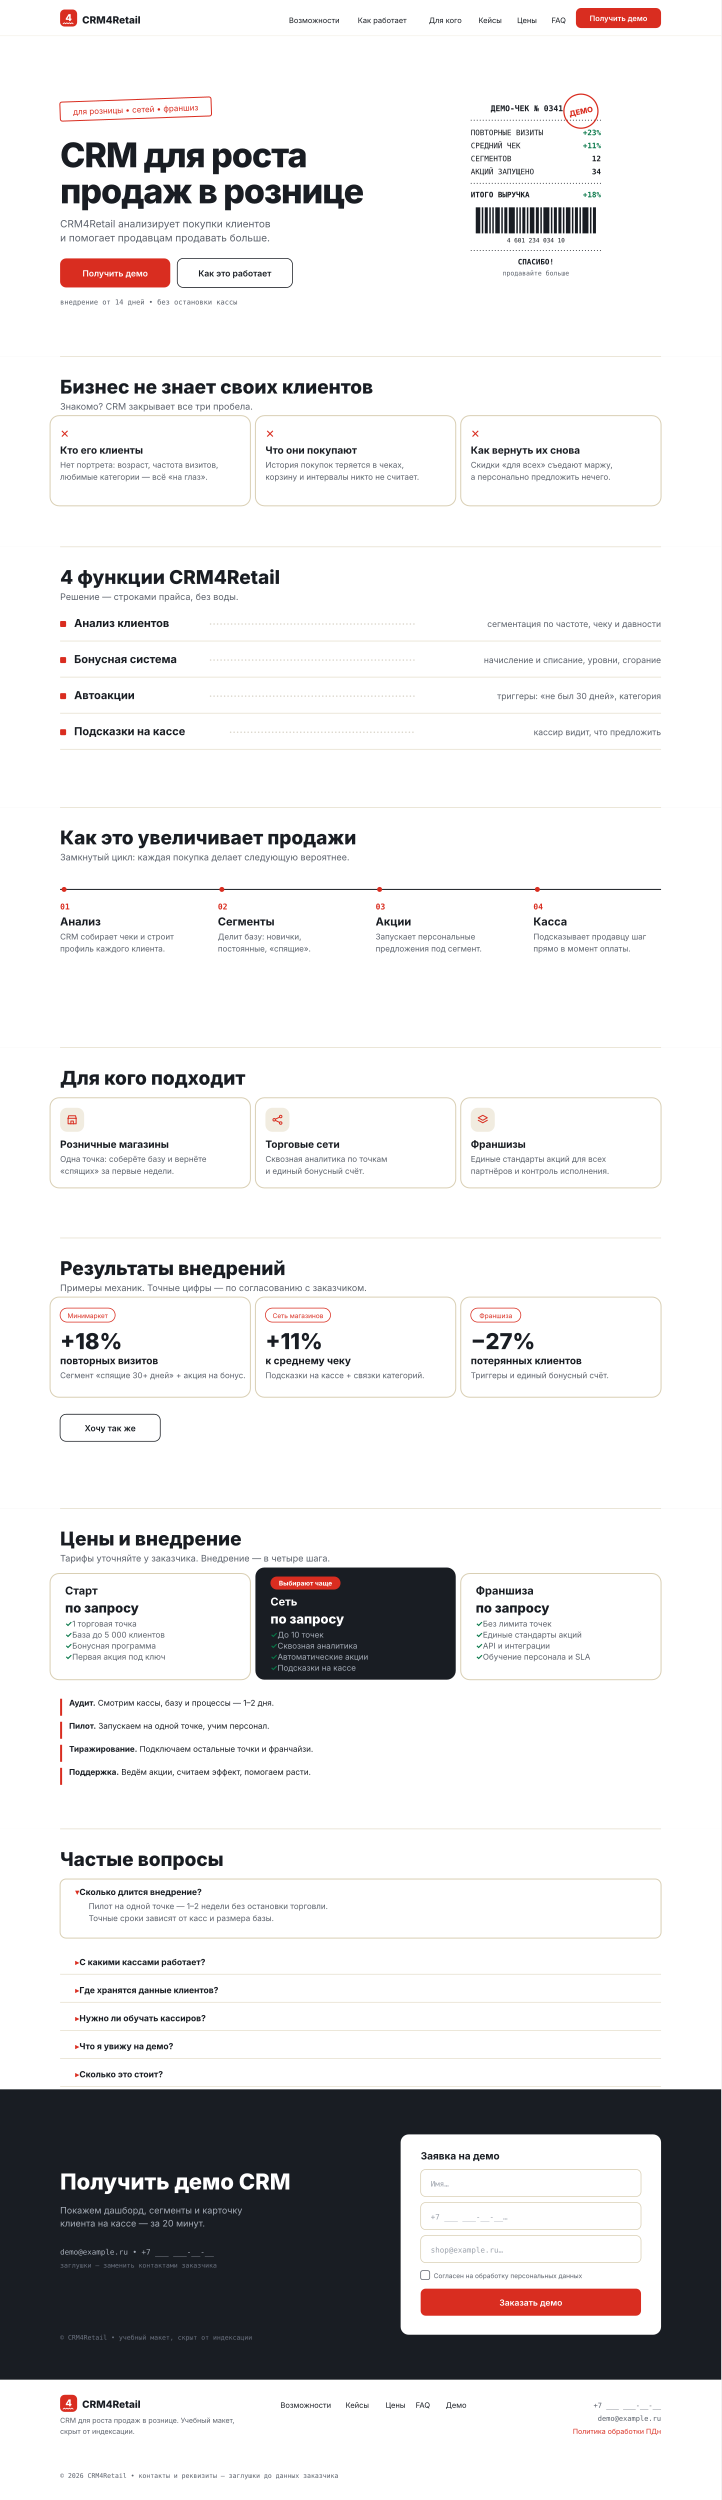
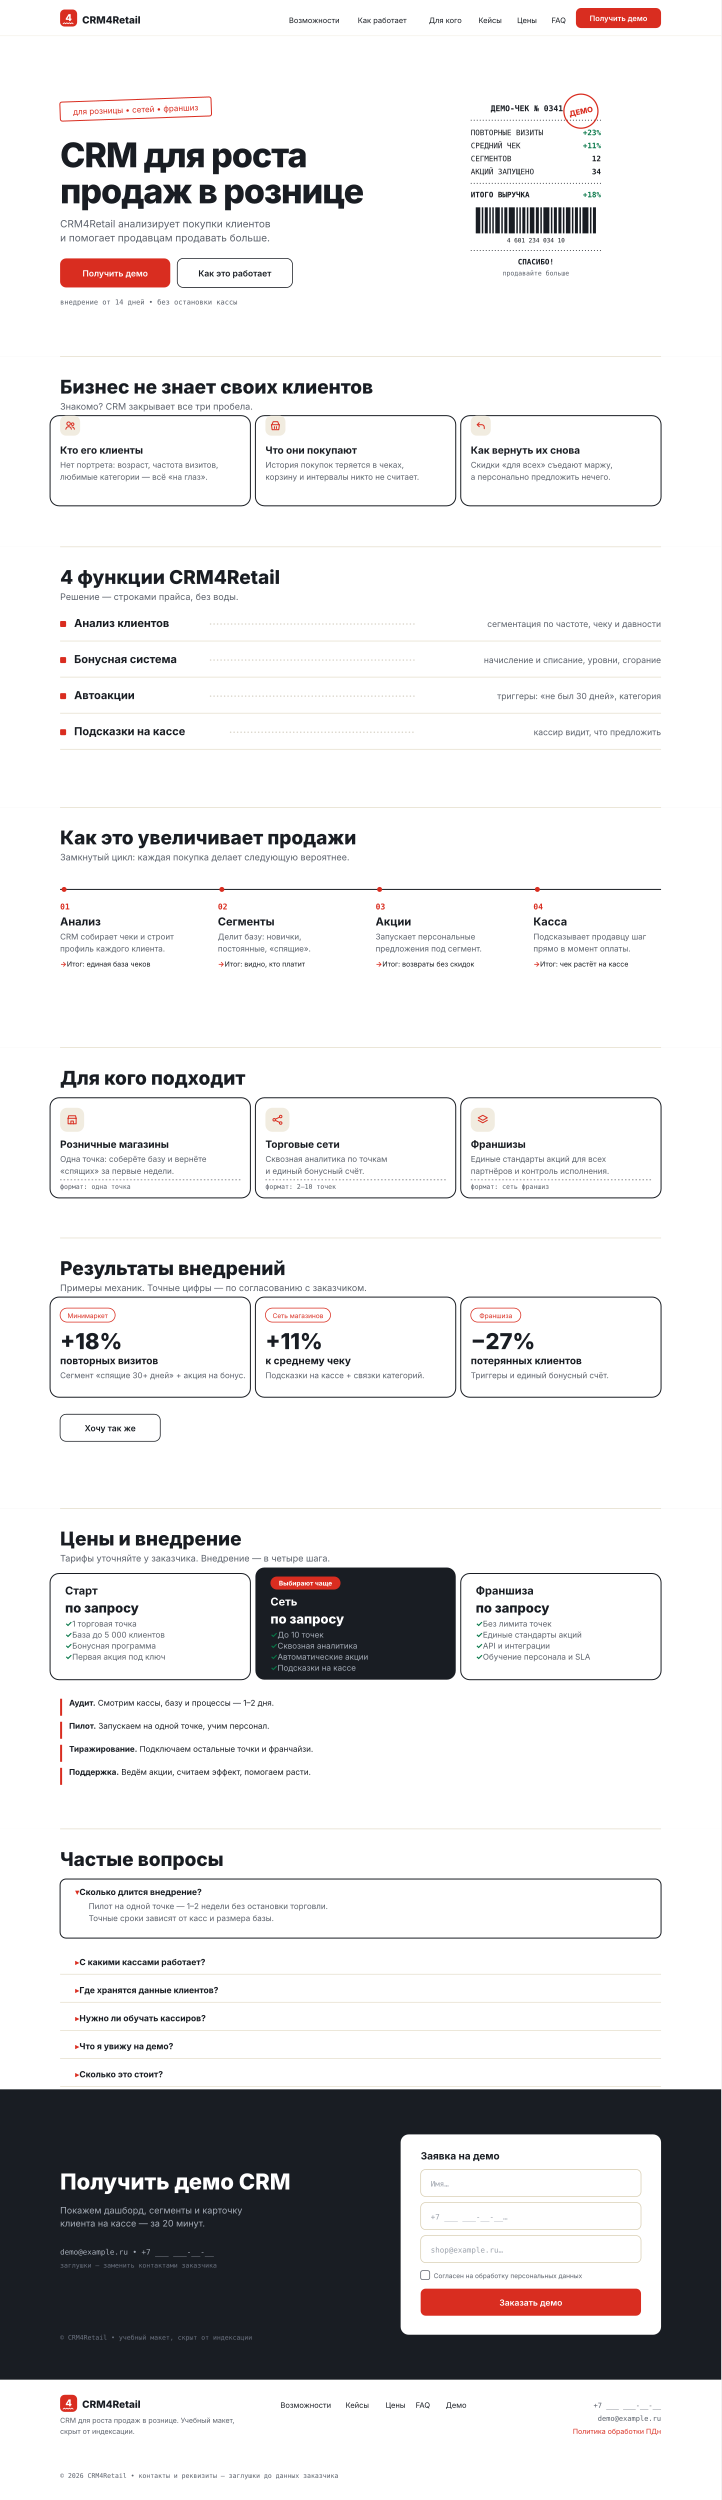
<svg xmlns="http://www.w3.org/2000/svg" width="1440" height="4992" viewBox="0 0 1440 4992">
  <rect width="1440" height="72" fill="#FFFFFF" />
  <rect x="120" y="19" width="34" height="34" rx="9" fill="#D92D20" />
  <text x="137" y="42" text-anchor="middle" font-family="Inter, system-ui, sans-serif" font-size="19" font-weight="800" fill="#FFFFFF">4</text>
  <path d="M126 47.5l2.5-2 2.5 2 2.5-2 2.5 2 2.5-2 2.5 2 2.5-2 2.5 2" stroke="#FFFFFF" stroke-width="1.6" fill="none" stroke-linecap="round" stroke-linejoin="round" />
  <text x="164" y="47" font-family="Inter, system-ui, sans-serif" font-size="20" font-weight="800" fill="#191D23">CRM4Retail</text>
  <text x="678" y="46" text-anchor="end" font-family="Inter, system-ui, sans-serif" font-size="15" fill="#191D23">Возможности</text>
  <text x="812" y="46" text-anchor="end" font-family="Inter, system-ui, sans-serif" font-size="15" fill="#191D23">Как работает</text>
  <text x="922" y="46" text-anchor="end" font-family="Inter, system-ui, sans-serif" font-size="15" fill="#191D23">Для кого</text>
  <text x="1002" y="46" text-anchor="end" font-family="Inter, system-ui, sans-serif" font-size="15" fill="#191D23">Кейсы</text>
  <text x="1072" y="46" text-anchor="end" font-family="Inter, system-ui, sans-serif" font-size="15" fill="#191D23">Цены</text>
  <text x="1130" y="46" text-anchor="end" font-family="Inter, system-ui, sans-serif" font-size="15" fill="#191D23">FAQ</text>
  <rect x="1150" y="16" width="170" height="40" rx="10" fill="#D92D20" />
  <text x="1235" y="42" text-anchor="middle" font-family="Inter, system-ui, sans-serif" font-size="15" font-weight="600" fill="#FFFFFF">Получить демо</text>
  <line x1="0" y1="72" x2="1440" y2="72" stroke="#D9CFB4" stroke-width="1" />
  <g transform="translate(0,72)">
    <rect width="1440" height="640" fill="#FFFFFF" />
    <g transform="rotate(-2 120 150)">
      <rect x="120" y="132" width="302" height="38" rx="4" fill="none" stroke="#D92D20" stroke-width="2" />
      <text x="271" y="158" text-anchor="middle" font-family="Inter, system-ui, sans-serif" font-size="16" fill="#D92D20">для розницы • сетей • франшиз</text>
    </g>
    <text x="120" y="262" font-family="Inter, system-ui, sans-serif" font-size="68" font-weight="800" letter-spacing="-2" fill="#191D23">CRM для роста</text>
    <text x="120" y="334" font-family="Inter, system-ui, sans-serif" font-size="68" font-weight="800" letter-spacing="-2" fill="#191D23">продаж в рознице</text>
    <text x="120" y="382" font-family="Inter, system-ui, sans-serif" font-size="20" fill="#5B616B">CRM4Retail анализирует покупки клиентов</text>
    <text x="120" y="410" font-family="Inter, system-ui, sans-serif" font-size="20" fill="#5B616B">и помогает продавцам продавать больше.</text>
    <rect x="120" y="444" width="220" height="58" rx="12" fill="#D92D20" />
    <text x="230" y="480" text-anchor="middle" font-family="Inter, system-ui, sans-serif" font-size="17" font-weight="600" fill="#FFFFFF">Получить демо</text>
    <rect x="354" y="444" width="230" height="58" rx="12" fill="none" stroke="#191D23" stroke-width="1.5" />
    <text x="469" y="480" text-anchor="middle" font-family="Inter, system-ui, sans-serif" font-size="17" font-weight="600" fill="#191D23">Как это работает</text>
    <text x="120" y="536" font-family="ui-monospace, Menlo, monospace" font-size="14" fill="#5B616B">внедрение от 14 дней • без остановки кассы</text>
    <polygon points="900,96 920,80 940,96 960,80 980,96 1000,80 1020,96 1040,80 1060,96 1080,80 1100,96 1120,80 1140,96 1160,80 1180,96 1200,80 1220,96 1240,80 1240,96 900,96" fill="#FFFFFF" />
    <rect x="900" y="94" width="340" height="456" fill="#FFFFFF" />
    <polygon points="900,550 920,566 940,550 960,566 980,550 1000,566 1020,550 1040,566 1060,550 1080,566 1100,550 1120,566 1140,550 1160,566 1180,550 1200,566 1220,550 1240,566 1240,550 900,550" fill="#FFFFFF" />
    <text x="1052" y="150" text-anchor="middle" font-family="ui-monospace, Menlo, monospace" font-size="16" font-weight="700" fill="#191D23">ДЕМО-ЧЕК № 0341</text>
    <line x1="940" y1="168" x2="1200" y2="168" stroke="#191D23" stroke-width="1.5" stroke-dasharray="2 4" />
    <text x="940" y="198" font-family="ui-monospace, Menlo, monospace" font-size="15" fill="#191D23">ПОВТОРНЫЕ ВИЗИТЫ</text>
    <text x="1200" y="198" text-anchor="end" font-family="ui-monospace, Menlo, monospace" font-size="15" font-weight="700" fill="#067647">+23%</text>
    <text x="940" y="224" font-family="ui-monospace, Menlo, monospace" font-size="15" fill="#191D23">СРЕДНИЙ ЧЕК</text>
    <text x="1200" y="224" text-anchor="end" font-family="ui-monospace, Menlo, monospace" font-size="15" font-weight="700" fill="#067647">+11%</text>
    <text x="940" y="250" font-family="ui-monospace, Menlo, monospace" font-size="15" fill="#191D23">СЕГМЕНТОВ</text>
    <text x="1200" y="250" text-anchor="end" font-family="ui-monospace, Menlo, monospace" font-size="15" font-weight="700" fill="#191D23">12</text>
    <text x="940" y="276" font-family="ui-monospace, Menlo, monospace" font-size="15" fill="#191D23">АКЦИЙ ЗАПУЩЕНО</text>
    <text x="1200" y="276" text-anchor="end" font-family="ui-monospace, Menlo, monospace" font-size="15" font-weight="700" fill="#191D23">34</text>
    <line x1="940" y1="294" x2="1200" y2="294" stroke="#191D23" stroke-width="1.5" stroke-dasharray="2 4" />
    <text x="940" y="322" font-family="ui-monospace, Menlo, monospace" font-size="15" font-weight="700" fill="#191D23">ИТОГО ВЫРУЧКА</text>
    <text x="1200" y="322" text-anchor="end" font-family="ui-monospace, Menlo, monospace" font-size="15" font-weight="700" fill="#067647">+18%</text>
    <g fill="#191D23">
      <rect x="950" y="342" width="9" height="52" />
      <rect x="962" y="342" width="3" height="52" />
      <rect x="968" y="342" width="6" height="52" />
      <rect x="977" y="342" width="3" height="52" />
      <rect x="983" y="342" width="3" height="52" />
      <rect x="989" y="342" width="9" height="52" />
      <rect x="1001" y="342" width="3" height="52" />
      <rect x="1007" y="342" width="6" height="52" />
      <rect x="1016" y="342" width="12" height="52" />
      <rect x="1031" y="342" width="3" height="52" />
      <rect x="1037" y="342" width="3" height="52" />
      <rect x="1043" y="342" width="6" height="52" />
      <rect x="1052" y="342" width="3" height="52" />
      <rect x="1058" y="342" width="9" height="52" />
      <rect x="1070" y="342" width="6" height="52" />
      <rect x="1079" y="342" width="3" height="52" />
      <rect x="1085" y="342" width="12" height="52" />
      <rect x="1100" y="342" width="3" height="52" />
      <rect x="1106" y="342" width="6" height="52" />
      <rect x="1115" y="342" width="6" height="52" />
      <rect x="1124" y="342" width="3" height="52" />
      <rect x="1130" y="342" width="9" height="52" />
      <rect x="1142" y="342" width="3" height="52" />
      <rect x="1148" y="342" width="6" height="52" />
      <rect x="1157" y="342" width="3" height="52" />
      <rect x="1163" y="342" width="12" height="52" />
      <rect x="1178" y="342" width="3" height="52" />
      <rect x="1184" y="342" width="6" height="52" />
    </g>
    <text x="1070" y="412" text-anchor="middle" font-family="ui-monospace, Menlo, monospace" font-size="12" fill="#191D23">4 601 234 034 10</text>
    <line x1="940" y1="428" x2="1200" y2="428" stroke="#191D23" stroke-width="1.5" stroke-dasharray="2 4" />
    <text x="1070" y="456" text-anchor="middle" font-family="ui-monospace, Menlo, monospace" font-size="15" font-weight="700" fill="#191D23">СПАСИБО!</text>
    <text x="1070" y="478" text-anchor="middle" font-family="ui-monospace, Menlo, monospace" font-size="13" fill="#5B616B">продавайте больше</text>
    <g transform="rotate(-12 1160 150)">
      <circle cx="1160" cy="150" r="34" fill="none" stroke="#D92D20" stroke-width="2.5" />
      <text x="1160" y="156" text-anchor="middle" font-family="Inter, system-ui, sans-serif" font-size="15" font-weight="800" fill="#D92D20">ДЕМО</text>
    </g>
  </g>
  <g transform="translate(0,712)">
    <rect width="1440" height="380" fill="#FFFFFF" />
    <line x1="120" y1="0" x2="1320" y2="0" stroke="#D9CFB4" stroke-width="1" />
-     <rect x="100" y="118" width="400" height="180" rx="18" fill="#FFFFFF" stroke="#D9CFB4" stroke-width="2" />
-     <rect x="510" y="118" width="400" height="180" rx="18" fill="#FFFFFF" stroke="#D9CFB4" stroke-width="2" />
-     <rect x="920" y="118" width="400" height="180" rx="18" fill="#FFFFFF" stroke="#D9CFB4" stroke-width="2" />
+     <rect x="100" y="118" width="400" height="180" rx="18" fill="#FFFFFF" stroke="#191D23" stroke-width="2" />
+     <rect x="510" y="118" width="400" height="180" rx="18" fill="#FFFFFF" stroke="#191D23" stroke-width="2" />
+     <rect x="920" y="118" width="400" height="180" rx="18" fill="#FFFFFF" stroke="#191D23" stroke-width="2" />
    <text x="120" y="74" font-family="Inter, system-ui, sans-serif" font-size="38" font-weight="800" fill="#191D23">Бизнес не знает своих клиентов</text>
    <text x="120" y="106" font-family="Inter, system-ui, sans-serif" font-size="18" fill="#5B616B">Знакомо? CRM закрывает все три пробела.</text>
-     <text x="120" y="162" font-family="Inter, system-ui, sans-serif" font-size="22" font-weight="800" fill="#D92D20">✕</text>
+     <rect x="120" y="118" width="40" height="40" rx="12" fill="#F1ECE0" />
+     <g transform="translate(128,126)" fill="none" stroke="#D92D20" stroke-width="2" stroke-linecap="round" stroke-linejoin="round">
+       <circle cx="9" cy="8" r="3.5" />
+       <path d="M3.5 19c.6-3.2 2.8-5 5.5-5s4.9 1.8 5.5 5" />
+       <circle cx="17" cy="9" r="2.6" />
+       <path d="M15.8 14.3c2.7.4 4.1 2 4.7 4.7" />
+     </g>
    <text x="120" y="194" font-family="Inter, system-ui, sans-serif" font-size="20" font-weight="700" fill="#191D23">Кто его клиенты</text>
    <text x="120" y="222" font-family="Inter, system-ui, sans-serif" font-size="16" fill="#5B616B">Нет портрета: возраст, частота визитов,</text>
    <text x="120" y="246" font-family="Inter, system-ui, sans-serif" font-size="16" fill="#5B616B">любимые категории — всё «на глаз».</text>
-     <text x="530" y="162" font-family="Inter, system-ui, sans-serif" font-size="22" font-weight="800" fill="#D92D20">✕</text>
+     <rect x="530" y="118" width="40" height="40" rx="12" fill="#F1ECE0" />
+     <g transform="translate(538,126)" fill="none" stroke="#D92D20" stroke-width="2" stroke-linecap="round" stroke-linejoin="round">
+       <path d="M5 10l2.5-6h9L19 10" />
+       <path d="M4 10h16l-1.4 10H5.4L4 10z" />
+       <path d="M10 14v3.5M14 14v3.5" />
+     </g>
    <text x="530" y="194" font-family="Inter, system-ui, sans-serif" font-size="20" font-weight="700" fill="#191D23">Что они покупают</text>
    <text x="530" y="222" font-family="Inter, system-ui, sans-serif" font-size="16" fill="#5B616B">История покупок теряется в чеках,</text>
    <text x="530" y="246" font-family="Inter, system-ui, sans-serif" font-size="16" fill="#5B616B">корзину и интервалы никто не считает.</text>
-     <text x="940" y="162" font-family="Inter, system-ui, sans-serif" font-size="22" font-weight="800" fill="#D92D20">✕</text>
+     <rect x="940" y="118" width="40" height="40" rx="12" fill="#F1ECE0" />
+     <g transform="translate(948,126)" fill="none" stroke="#D92D20" stroke-width="2" stroke-linecap="round" stroke-linejoin="round">
+       <path d="M9 14l-4-4 4-4" />
+       <path d="M5 10h9a5 5 0 015 5v3" />
+     </g>
    <text x="940" y="194" font-family="Inter, system-ui, sans-serif" font-size="20" font-weight="700" fill="#191D23">Как вернуть их снова</text>
    <text x="940" y="222" font-family="Inter, system-ui, sans-serif" font-size="16" fill="#5B616B">Скидки «для всех» съедают маржу,</text>
    <text x="940" y="246" font-family="Inter, system-ui, sans-serif" font-size="16" fill="#5B616B">а персонально предложить нечего.</text>
  </g>
  <g transform="translate(0,1092)">
    <rect width="1440" height="520" fill="#FFFFFF" />
    <line x1="120" y1="0" x2="1320" y2="0" stroke="#D9CFB4" stroke-width="1" />
    <text x="120" y="74" font-family="Inter, system-ui, sans-serif" font-size="38" font-weight="800" fill="#191D23">4 функции CRM4Retail</text>
    <text x="120" y="106" font-family="Inter, system-ui, sans-serif" font-size="18" fill="#5B616B">Решение — строками прайса, без воды.</text>
    <rect x="120" y="148" width="12" height="12" rx="2" fill="#D92D20" />
    <text x="148" y="160" font-family="Inter, system-ui, sans-serif" font-size="22" font-weight="700" fill="#191D23">Анализ клиентов</text>
    <line x1="420" y1="154" x2="830" y2="154" stroke="#C9C2B2" stroke-width="2" stroke-linecap="round" stroke-dasharray="1 6" />
    <text x="1320" y="160" text-anchor="end" font-family="Inter, system-ui, sans-serif" font-size="17" fill="#5B616B">сегментация по частоте, чеку и давности</text>
    <line x1="120" y1="188" x2="1320" y2="188" stroke="#D9CFB4" stroke-width="1" />
    <rect x="120" y="220" width="12" height="12" rx="2" fill="#D92D20" />
    <text x="148" y="232" font-family="Inter, system-ui, sans-serif" font-size="22" font-weight="700" fill="#191D23">Бонусная система</text>
    <line x1="420" y1="226" x2="830" y2="226" stroke="#C9C2B2" stroke-width="2" stroke-linecap="round" stroke-dasharray="1 6" />
    <text x="1320" y="232" text-anchor="end" font-family="Inter, system-ui, sans-serif" font-size="17" fill="#5B616B">начисление и списание, уровни, сгорание</text>
    <line x1="120" y1="260" x2="1320" y2="260" stroke="#D9CFB4" stroke-width="1" />
    <rect x="120" y="292" width="12" height="12" rx="2" fill="#D92D20" />
    <text x="148" y="304" font-family="Inter, system-ui, sans-serif" font-size="22" font-weight="700" fill="#191D23">Автоакции</text>
    <line x1="420" y1="298" x2="830" y2="298" stroke="#C9C2B2" stroke-width="2" stroke-linecap="round" stroke-dasharray="1 6" />
    <text x="1320" y="304" text-anchor="end" font-family="Inter, system-ui, sans-serif" font-size="17" fill="#5B616B">триггеры: «не был 30 дней», категория</text>
    <line x1="120" y1="332" x2="1320" y2="332" stroke="#D9CFB4" stroke-width="1" />
    <rect x="120" y="364" width="12" height="12" rx="2" fill="#D92D20" />
    <text x="148" y="376" font-family="Inter, system-ui, sans-serif" font-size="22" font-weight="700" fill="#191D23">Подсказки на кассе</text>
    <line x1="460" y1="370" x2="830" y2="370" stroke="#C9C2B2" stroke-width="2" stroke-linecap="round" stroke-dasharray="1 6" />
    <text x="1320" y="376" text-anchor="end" font-family="Inter, system-ui, sans-serif" font-size="17" fill="#5B616B">кассир видит, что предложить</text>
    <line x1="120" y1="404" x2="1320" y2="404" stroke="#D9CFB4" stroke-width="1" />
  </g>
  <g transform="translate(0,1612)">
    <rect width="1440" height="480" fill="#FFFFFF" />
    <line x1="120" y1="0" x2="1320" y2="0" stroke="#D9CFB4" stroke-width="1" />
    <text x="120" y="74" font-family="Inter, system-ui, sans-serif" font-size="38" font-weight="800" fill="#191D23">Как это увеличивает продажи</text>
    <text x="120" y="106" font-family="Inter, system-ui, sans-serif" font-size="18" fill="#5B616B">Замкнутый цикл: каждая покупка делает следующую вероятнее.</text>
    <line x1="120" y1="164" x2="1320" y2="164" stroke="#191D23" stroke-width="2" />
    <circle cx="128" cy="164" r="5" fill="#D92D20" />
    <text x="120" y="204" font-family="ui-monospace, Menlo, monospace" font-size="16" font-weight="700" fill="#D92D20">01</text>
    <text x="120" y="236" font-family="Inter, system-ui, sans-serif" font-size="22" font-weight="700" fill="#191D23">Анализ</text>
    <text x="120" y="264" font-family="Inter, system-ui, sans-serif" font-size="16" fill="#5B616B">CRM собирает чеки и строит</text>
    <text x="120" y="288" font-family="Inter, system-ui, sans-serif" font-size="16" fill="#5B616B">профиль каждого клиента.</text>
+     <text x="120" y="318" font-family="Inter, system-ui, sans-serif" font-size="14" fill="#191D23">
+       <tspan fill="#D92D20" font-weight="700">→ </tspan>Итог: единая база чеков</text>
    <circle cx="443" cy="164" r="5" fill="#D92D20" />
    <text x="435" y="204" font-family="ui-monospace, Menlo, monospace" font-size="16" font-weight="700" fill="#D92D20">02</text>
    <text x="435" y="236" font-family="Inter, system-ui, sans-serif" font-size="22" font-weight="700" fill="#191D23">Сегменты</text>
    <text x="435" y="264" font-family="Inter, system-ui, sans-serif" font-size="16" fill="#5B616B">Делит базу: новички,</text>
    <text x="435" y="288" font-family="Inter, system-ui, sans-serif" font-size="16" fill="#5B616B">постоянные, «спящие».</text>
+     <text x="435" y="318" font-family="Inter, system-ui, sans-serif" font-size="14" fill="#191D23">
+       <tspan fill="#D92D20" font-weight="700">→ </tspan>Итог: видно, кто платит</text>
    <circle cx="758" cy="164" r="5" fill="#D92D20" />
    <text x="750" y="204" font-family="ui-monospace, Menlo, monospace" font-size="16" font-weight="700" fill="#D92D20">03</text>
    <text x="750" y="236" font-family="Inter, system-ui, sans-serif" font-size="22" font-weight="700" fill="#191D23">Акции</text>
    <text x="750" y="264" font-family="Inter, system-ui, sans-serif" font-size="16" fill="#5B616B">Запускает персональные</text>
    <text x="750" y="288" font-family="Inter, system-ui, sans-serif" font-size="16" fill="#5B616B">предложения под сегмент.</text>
+     <text x="750" y="318" font-family="Inter, system-ui, sans-serif" font-size="14" fill="#191D23">
+       <tspan fill="#D92D20" font-weight="700">→ </tspan>Итог: возвраты без скидок</text>
    <circle cx="1073" cy="164" r="5" fill="#D92D20" />
    <text x="1065" y="204" font-family="ui-monospace, Menlo, monospace" font-size="16" font-weight="700" fill="#D92D20">04</text>
    <text x="1065" y="236" font-family="Inter, system-ui, sans-serif" font-size="22" font-weight="700" fill="#191D23">Касса</text>
    <text x="1065" y="264" font-family="Inter, system-ui, sans-serif" font-size="16" fill="#5B616B">Подсказывает продавцу шаг</text>
    <text x="1065" y="288" font-family="Inter, system-ui, sans-serif" font-size="16" fill="#5B616B">прямо в момент оплаты.</text>
+     <text x="1065" y="318" font-family="Inter, system-ui, sans-serif" font-size="14" fill="#191D23">
+       <tspan fill="#D92D20" font-weight="700">→ </tspan>Итог: чек растёт на кассе</text>
  </g>
  <g transform="translate(0,2092)">
    <rect width="1440" height="380" fill="#FFFFFF" />
    <line x1="120" y1="0" x2="1320" y2="0" stroke="#D9CFB4" stroke-width="1" />
    <text x="120" y="74" font-family="Inter, system-ui, sans-serif" font-size="38" font-weight="800" fill="#191D23">Для кого подходит</text>
-     <rect x="100" y="100" width="400" height="180" rx="18" fill="#FFFFFF" stroke="#D9CFB4" stroke-width="2" />
-     <rect x="510" y="100" width="400" height="180" rx="18" fill="#FFFFFF" stroke="#D9CFB4" stroke-width="2" />
-     <rect x="920" y="100" width="400" height="180" rx="18" fill="#FFFFFF" stroke="#D9CFB4" stroke-width="2" />
+     <rect x="100" y="100" width="400" height="200" rx="18" fill="#FFFFFF" stroke="#191D23" stroke-width="2" />
+     <rect x="510" y="100" width="400" height="200" rx="18" fill="#FFFFFF" stroke="#191D23" stroke-width="2" />
+     <rect x="920" y="100" width="400" height="200" rx="18" fill="#FFFFFF" stroke="#191D23" stroke-width="2" />
    <rect x="120" y="120" width="48" height="48" rx="14" fill="#F1ECE0" />
    <g transform="translate(132,132)" fill="none" stroke="#D92D20" stroke-width="2" stroke-linecap="round" stroke-linejoin="round">
      <path d="M4 9l1.2-5h13.6L20 9" />
      <path d="M4 9v11h16V9" />
      <path d="M4 9h16" />
      <path d="M9.5 20v-5.5h5V20" />
    </g>
    <rect x="530" y="120" width="48" height="48" rx="14" fill="#F1ECE0" />
    <g transform="translate(542,132)" fill="none" stroke="#D92D20" stroke-width="2" stroke-linecap="round" stroke-linejoin="round">
      <circle cx="5.5" cy="12" r="2.5" />
      <circle cx="18.5" cy="5.5" r="2.5" />
      <circle cx="18.5" cy="18.5" r="2.5" />
      <path d="M7.8 10.8l8.4-4" />
      <path d="M7.8 13.2l8.4 4" />
    </g>
    <rect x="940" y="120" width="48" height="48" rx="14" fill="#F1ECE0" />
    <g transform="translate(952,132)" fill="none" stroke="#D92D20" stroke-width="2" stroke-linecap="round" stroke-linejoin="round">
      <path d="M12 3l9 5-9 5-9-5 9-5z" />
      <path d="M3 13l9 5 9-5" />
    </g>
    <text x="120" y="200" font-family="Inter, system-ui, sans-serif" font-size="20" font-weight="700" fill="#191D23">Розничные магазины</text>
    <text x="120" y="228" font-family="Inter, system-ui, sans-serif" font-size="16" fill="#5B616B">Одна точка: соберёте базу и вернёте</text>
    <text x="120" y="252" font-family="Inter, system-ui, sans-serif" font-size="16" fill="#5B616B">«спящих» за первые недели.</text>
+     <line x1="120" y1="264" x2="480" y2="264" stroke="#191D23" stroke-width="1" stroke-dasharray="3 4" />
+     <text x="120" y="282" font-family="ui-monospace, Menlo, monospace" font-size="13" fill="#5B616B">формат: одна точка</text>
    <text x="530" y="200" font-family="Inter, system-ui, sans-serif" font-size="20" font-weight="700" fill="#191D23">Торговые сети</text>
    <text x="530" y="228" font-family="Inter, system-ui, sans-serif" font-size="16" fill="#5B616B">Сквозная аналитика по точкам</text>
    <text x="530" y="252" font-family="Inter, system-ui, sans-serif" font-size="16" fill="#5B616B">и единый бонусный счёт.</text>
+     <line x1="530" y1="264" x2="890" y2="264" stroke="#191D23" stroke-width="1" stroke-dasharray="3 4" />
+     <text x="530" y="282" font-family="ui-monospace, Menlo, monospace" font-size="13" fill="#5B616B">формат: 2–10 точек</text>
    <text x="940" y="200" font-family="Inter, system-ui, sans-serif" font-size="20" font-weight="700" fill="#191D23">Франшизы</text>
    <text x="940" y="228" font-family="Inter, system-ui, sans-serif" font-size="16" fill="#5B616B">Единые стандарты акций для всех</text>
    <text x="940" y="252" font-family="Inter, system-ui, sans-serif" font-size="16" fill="#5B616B">партнёров и контроль исполнения.</text>
+     <line x1="940" y1="264" x2="1300" y2="264" stroke="#191D23" stroke-width="1" stroke-dasharray="3 4" />
+     <text x="940" y="282" font-family="ui-monospace, Menlo, monospace" font-size="13" fill="#5B616B">формат: сеть франшиз</text>
  </g>
  <g transform="translate(0,2472)">
    <rect width="1440" height="540" fill="#FFFFFF" />
    <line x1="120" y1="0" x2="1320" y2="0" stroke="#D9CFB4" stroke-width="1" />
-     <rect x="100" y="118" width="400" height="200" rx="18" fill="#FFFFFF" stroke="#D9CFB4" stroke-width="2" />
-     <rect x="510" y="118" width="400" height="200" rx="18" fill="#FFFFFF" stroke="#D9CFB4" stroke-width="2" />
-     <rect x="920" y="118" width="400" height="200" rx="18" fill="#FFFFFF" stroke="#D9CFB4" stroke-width="2" />
+     <rect x="100" y="118" width="400" height="200" rx="18" fill="#FFFFFF" stroke="#191D23" stroke-width="2" />
+     <rect x="510" y="118" width="400" height="200" rx="18" fill="#FFFFFF" stroke="#191D23" stroke-width="2" />
+     <rect x="920" y="118" width="400" height="200" rx="18" fill="#FFFFFF" stroke="#191D23" stroke-width="2" />
    <text x="120" y="74" font-family="Inter, system-ui, sans-serif" font-size="38" font-weight="800" fill="#191D23">Результаты внедрений</text>
    <text x="120" y="106" font-family="Inter, system-ui, sans-serif" font-size="18" fill="#5B616B">Примеры механик. Точные цифры — по согласованию с заказчиком.</text>
    <rect x="120" y="140" width="110" height="28" rx="14" fill="none" stroke="#D92D20" stroke-width="1.5" />
    <text x="175" y="160" text-anchor="middle" font-family="Inter, system-ui, sans-serif" font-size="13" fill="#D92D20">Минимаркет</text>
    <text x="120" y="222" font-family="Inter, system-ui, sans-serif" font-size="44" font-weight="800" fill="#191D23">+18%</text>
    <text x="120" y="252" font-family="Inter, system-ui, sans-serif" font-size="20" font-weight="700" fill="#191D23">повторных визитов</text>
    <text x="120" y="280" font-family="Inter, system-ui, sans-serif" font-size="16" fill="#5B616B">Сегмент «спящие 30+ дней» + акция на бонус.</text>
    <rect x="530" y="140" width="130" height="28" rx="14" fill="none" stroke="#D92D20" stroke-width="1.5" />
    <text x="595" y="160" text-anchor="middle" font-family="Inter, system-ui, sans-serif" font-size="13" fill="#D92D20">Сеть магазинов</text>
    <text x="530" y="222" font-family="Inter, system-ui, sans-serif" font-size="44" font-weight="800" fill="#191D23">+11%</text>
    <text x="530" y="252" font-family="Inter, system-ui, sans-serif" font-size="20" font-weight="700" fill="#191D23">к среднему чеку</text>
    <text x="530" y="280" font-family="Inter, system-ui, sans-serif" font-size="16" fill="#5B616B">Подсказки на кассе + связки категорий.</text>
    <rect x="940" y="140" width="100" height="28" rx="14" fill="none" stroke="#D92D20" stroke-width="1.5" />
    <text x="990" y="160" text-anchor="middle" font-family="Inter, system-ui, sans-serif" font-size="13" fill="#D92D20">Франшиза</text>
    <text x="940" y="222" font-family="Inter, system-ui, sans-serif" font-size="44" font-weight="800" fill="#191D23">−27%</text>
    <text x="940" y="252" font-family="Inter, system-ui, sans-serif" font-size="20" font-weight="700" fill="#191D23">потерянных клиентов</text>
    <text x="940" y="280" font-family="Inter, system-ui, sans-serif" font-size="16" fill="#5B616B">Триггеры и единый бонусный счёт.</text>
    <rect x="120" y="352" width="200" height="54" rx="12" fill="none" stroke="#191D23" stroke-width="1.5" />
    <text x="220" y="386" text-anchor="middle" font-family="Inter, system-ui, sans-serif" font-size="17" font-weight="600" fill="#191D23">Хочу так же</text>
  </g>
  <g transform="translate(0,3012)">
    <rect width="1440" height="640" fill="#FFFFFF" />
    <line x1="120" y1="0" x2="1320" y2="0" stroke="#D9CFB4" stroke-width="1" />
    <text x="120" y="74" font-family="Inter, system-ui, sans-serif" font-size="38" font-weight="800" fill="#191D23">Цены и внедрение</text>
    <text x="120" y="106" font-family="Inter, system-ui, sans-serif" font-size="18" fill="#5B616B">Тарифы уточняйте у заказчика. Внедрение — в четыре шага.</text>
-     <rect x="100" y="130" width="400" height="212" rx="18" fill="#FFFFFF" stroke="#D9CFB4" stroke-width="2" />
+     <rect x="100" y="130" width="400" height="212" rx="18" fill="#FFFFFF" stroke="#191D23" stroke-width="2" />
    <rect x="510" y="118" width="400" height="224" rx="18" fill="#191D23" />
-     <rect x="920" y="130" width="400" height="212" rx="18" fill="#FFFFFF" stroke="#D9CFB4" stroke-width="2" />
+     <rect x="920" y="130" width="400" height="212" rx="18" fill="#FFFFFF" stroke="#191D23" stroke-width="2" />
    <text x="130" y="172" font-family="Inter, system-ui, sans-serif" font-size="22" font-weight="700" fill="#191D23">Старт</text>
    <text x="130" y="208" font-family="Inter, system-ui, sans-serif" font-size="26" font-weight="800" fill="#191D23">по запросу</text>
    <text x="130" y="236" font-family="Inter, system-ui, sans-serif" font-size="16" fill="#5B616B">
      <tspan fill="#067647" font-weight="700">✓ </tspan>1 торговая точка</text>
    <text x="130" y="258" font-family="Inter, system-ui, sans-serif" font-size="16" fill="#5B616B">
      <tspan fill="#067647" font-weight="700">✓ </tspan>База до 5 000 клиентов</text>
    <text x="130" y="280" font-family="Inter, system-ui, sans-serif" font-size="16" fill="#5B616B">
      <tspan fill="#067647" font-weight="700">✓ </tspan>Бонусная программа</text>
    <text x="130" y="302" font-family="Inter, system-ui, sans-serif" font-size="16" fill="#5B616B">
      <tspan fill="#067647" font-weight="700">✓ </tspan>Первая акция под ключ</text>
    <rect x="540" y="136" width="140" height="26" rx="13" fill="#D92D20" />
    <text x="610" y="154" text-anchor="middle" font-family="Inter, system-ui, sans-serif" font-size="13" font-weight="700" fill="#FFFFFF">Выбирают чаще</text>
    <text x="540" y="194" font-family="Inter, system-ui, sans-serif" font-size="22" font-weight="700" fill="#FFFFFF">Сеть</text>
    <text x="540" y="230" font-family="Inter, system-ui, sans-serif" font-size="26" font-weight="800" fill="#FFFFFF">по запросу</text>
    <text x="540" y="258" font-family="Inter, system-ui, sans-serif" font-size="16" fill="#A7AEB9">
      <tspan fill="#067647" font-weight="700">✓ </tspan>До 10 точек</text>
    <text x="540" y="280" font-family="Inter, system-ui, sans-serif" font-size="16" fill="#A7AEB9">
      <tspan fill="#067647" font-weight="700">✓ </tspan>Сквозная аналитика</text>
    <text x="540" y="302" font-family="Inter, system-ui, sans-serif" font-size="16" fill="#A7AEB9">
      <tspan fill="#067647" font-weight="700">✓ </tspan>Автоматические акции</text>
    <text x="540" y="324" font-family="Inter, system-ui, sans-serif" font-size="16" fill="#A7AEB9">
      <tspan fill="#067647" font-weight="700">✓ </tspan>Подсказки на кассе</text>
    <text x="950" y="172" font-family="Inter, system-ui, sans-serif" font-size="22" font-weight="700" fill="#191D23">Франшиза</text>
    <text x="950" y="208" font-family="Inter, system-ui, sans-serif" font-size="26" font-weight="800" fill="#191D23">по запросу</text>
    <text x="950" y="236" font-family="Inter, system-ui, sans-serif" font-size="16" fill="#5B616B">
      <tspan fill="#067647" font-weight="700">✓ </tspan>Без лимита точек</text>
    <text x="950" y="258" font-family="Inter, system-ui, sans-serif" font-size="16" fill="#5B616B">
      <tspan fill="#067647" font-weight="700">✓ </tspan>Единые стандарты акций</text>
    <text x="950" y="280" font-family="Inter, system-ui, sans-serif" font-size="16" fill="#5B616B">
      <tspan fill="#067647" font-weight="700">✓ </tspan>API и интеграции</text>
    <text x="950" y="302" font-family="Inter, system-ui, sans-serif" font-size="16" fill="#5B616B">
      <tspan fill="#067647" font-weight="700">✓ </tspan>Обучение персонала и SLA</text>
    <rect x="120" y="380" width="4" height="34" fill="#D92D20" />
    <text x="138" y="394" font-family="Inter, system-ui, sans-serif" font-size="16" fill="#191D23">
      <tspan font-weight="700">Аудит.</tspan> Смотрим кассы, базу и процессы — 1–2 дня.</text>
    <rect x="120" y="426" width="4" height="34" fill="#D92D20" />
    <text x="138" y="440" font-family="Inter, system-ui, sans-serif" font-size="16" fill="#191D23">
      <tspan font-weight="700">Пилот.</tspan> Запускаем на одной точке, учим персонал.</text>
    <rect x="120" y="472" width="4" height="34" fill="#D92D20" />
    <text x="138" y="486" font-family="Inter, system-ui, sans-serif" font-size="16" fill="#191D23">
      <tspan font-weight="700">Тиражирование.</tspan> Подключаем остальные точки и франчайзи.</text>
    <rect x="120" y="518" width="4" height="34" fill="#D92D20" />
    <text x="138" y="532" font-family="Inter, system-ui, sans-serif" font-size="16" fill="#191D23">
      <tspan font-weight="700">Поддержка.</tspan> Ведём акции, считаем эффект, помогаем расти.</text>
  </g>
  <g transform="translate(0,3652)">
    <rect width="1440" height="520" fill="#FFFFFF" />
    <line x1="120" y1="0" x2="1320" y2="0" stroke="#D9CFB4" stroke-width="1" />
    <text x="120" y="74" font-family="Inter, system-ui, sans-serif" font-size="38" font-weight="800" fill="#191D23">Частые вопросы</text>
-     <rect x="120" y="100" width="1200" height="118" rx="12" fill="#FFFFFF" stroke="#D9CFB4" stroke-width="2" />
+     <rect x="120" y="100" width="1200" height="118" rx="12" fill="#FFFFFF" stroke="#191D23" stroke-width="2" />
    <text x="150" y="132" font-family="Inter, system-ui, sans-serif" font-size="17" font-weight="700" fill="#191D23">
      <tspan fill="#D92D20">▾  </tspan>Сколько длится внедрение?</text>
    <text x="177" y="160" font-family="Inter, system-ui, sans-serif" font-size="16" fill="#5B616B">Пилот на одной точке — 1–2 недели без остановки торговли.</text>
    <text x="177" y="184" font-family="Inter, system-ui, sans-serif" font-size="16" fill="#5B616B">Точные сроки зависят от касс и размера базы.</text>
    <text x="150" y="272" font-family="Inter, system-ui, sans-serif" font-size="17" font-weight="700" fill="#191D23">
      <tspan fill="#D92D20">▸  </tspan>С какими кассами работает?</text>
    <line x1="120" y1="290" x2="1320" y2="290" stroke="#D9CFB4" stroke-width="1" />
    <text x="150" y="328" font-family="Inter, system-ui, sans-serif" font-size="17" font-weight="700" fill="#191D23">
      <tspan fill="#D92D20">▸  </tspan>Где хранятся данные клиентов?</text>
    <line x1="120" y1="346" x2="1320" y2="346" stroke="#D9CFB4" stroke-width="1" />
    <text x="150" y="384" font-family="Inter, system-ui, sans-serif" font-size="17" font-weight="700" fill="#191D23">
      <tspan fill="#D92D20">▸  </tspan>Нужно ли обучать кассиров?</text>
    <line x1="120" y1="402" x2="1320" y2="402" stroke="#D9CFB4" stroke-width="1" />
    <text x="150" y="440" font-family="Inter, system-ui, sans-serif" font-size="17" font-weight="700" fill="#191D23">
      <tspan fill="#D92D20">▸  </tspan>Что я увижу на демо?</text>
    <line x1="120" y1="458" x2="1320" y2="458" stroke="#D9CFB4" stroke-width="1" />
    <text x="150" y="496" font-family="Inter, system-ui, sans-serif" font-size="17" font-weight="700" fill="#191D23">
      <tspan fill="#D92D20">▸  </tspan>Сколько это стоит?</text>
    <line x1="120" y1="514" x2="1320" y2="514" stroke="#D9CFB4" stroke-width="1" />
  </g>
  <g transform="translate(0,4172)">
    <rect width="1440" height="580" fill="#191D23" />
    <text x="120" y="200" font-family="Inter, system-ui, sans-serif" font-size="44" font-weight="800" fill="#FFFFFF">Получить демо CRM</text>
    <text x="120" y="248" font-family="Inter, system-ui, sans-serif" font-size="18" fill="#A7AEB9">Покажем дашборд, сегменты и карточку</text>
    <text x="120" y="274" font-family="Inter, system-ui, sans-serif" font-size="18" fill="#A7AEB9">клиента на кассе — за 20 минут.</text>
    <text x="120" y="330" font-family="ui-monospace, Menlo, monospace" font-size="15" fill="#A7AEB9">demo@example.ru • +7 ___ ___-__-__</text>
    <text x="120" y="356" font-family="ui-monospace, Menlo, monospace" font-size="13" fill="#6B7280">заглушки — заменить контактами заказчика</text>
    <rect x="800" y="90" width="520" height="400" rx="16" fill="#FFFFFF" />
    <text x="840" y="140" font-family="Inter, system-ui, sans-serif" font-size="20" font-weight="700" fill="#191D23">Заявка на демо</text>
    <rect x="840" y="160" width="440" height="54" rx="10" fill="#FFFFFF" stroke="#D9CFB4" stroke-width="1.5" />
    <text x="860" y="194" font-family="ui-monospace, Menlo, monospace" font-size="15" fill="#9AA0AA">Имя…</text>
    <rect x="840" y="226" width="440" height="54" rx="10" fill="#FFFFFF" stroke="#D9CFB4" stroke-width="1.5" />
    <text x="860" y="260" font-family="ui-monospace, Menlo, monospace" font-size="15" fill="#9AA0AA">+7 ___ ___-__-__…</text>
    <rect x="840" y="292" width="440" height="54" rx="10" fill="#FFFFFF" stroke="#D9CFB4" stroke-width="1.5" />
    <text x="860" y="326" font-family="ui-monospace, Menlo, monospace" font-size="15" fill="#9AA0AA">shop@example.ru…</text>
    <rect x="840" y="362" width="18" height="18" rx="4" fill="none" stroke="#5B616B" stroke-width="1.5" />
    <text x="866" y="377" font-family="Inter, system-ui, sans-serif" font-size="13" fill="#5B616B">Согласен на обработку персональных данных</text>
    <rect x="840" y="398" width="440" height="54" rx="10" fill="#D92D20" />
    <text x="1060" y="432" text-anchor="middle" font-family="Inter, system-ui, sans-serif" font-size="17" font-weight="600" fill="#FFFFFF">Заказать демо</text>
    <text x="120" y="500" font-family="ui-monospace, Menlo, monospace" font-size="13" fill="#6B7280">© CRM4Retail • учебный макет, скрыт от индексации</text>
  </g>
  <g transform="translate(0,4752)">
    <rect width="1440" height="240" fill="#FFFFFF" />
    <rect x="120" y="30" width="34" height="34" rx="9" fill="#D92D20" />
    <text x="137" y="53" text-anchor="middle" font-family="Inter, system-ui, sans-serif" font-size="19" font-weight="800" fill="#FFFFFF">4</text>
    <path d="M126 58.5l2.5-2 2.5 2 2.5-2 2.5 2 2.5-2 2.5 2 2.5-2 2.5 2" stroke="#FFFFFF" stroke-width="1.6" fill="none" stroke-linecap="round" stroke-linejoin="round" />
    <text x="164" y="56" font-family="Inter, system-ui, sans-serif" font-size="20" font-weight="800" fill="#191D23">CRM4Retail</text>
    <text x="120" y="86" font-family="Inter, system-ui, sans-serif" font-size="14" fill="#5B616B">CRM для роста продаж в рознице. Учебный макет,</text>
    <text x="120" y="108" font-family="Inter, system-ui, sans-serif" font-size="14" fill="#5B616B">скрыт от индексации.</text>
    <text x="560" y="56" font-family="Inter, system-ui, sans-serif" font-size="15" fill="#191D23">Возможности</text>
    <text x="690" y="56" font-family="Inter, system-ui, sans-serif" font-size="15" fill="#191D23">Кейсы</text>
    <text x="770" y="56" font-family="Inter, system-ui, sans-serif" font-size="15" fill="#191D23">Цены</text>
    <text x="830" y="56" font-family="Inter, system-ui, sans-serif" font-size="15" fill="#191D23">FAQ</text>
    <text x="890" y="56" font-family="Inter, system-ui, sans-serif" font-size="15" fill="#191D23">Демо</text>
    <text x="1320" y="56" text-anchor="end" font-family="ui-monospace, Menlo, monospace" font-size="14" fill="#5B616B">+7 ___ ___-__-__</text>
    <text x="1320" y="82" text-anchor="end" font-family="ui-monospace, Menlo, monospace" font-size="14" fill="#5B616B">demo@example.ru</text>
    <text x="1320" y="108" text-anchor="end" font-family="Inter, system-ui, sans-serif" font-size="14" fill="#D92D20">Политика обработки ПДн</text>
    <text x="120" y="196" font-family="ui-monospace, Menlo, monospace" font-size="13" fill="#5B616B">© 2026 CRM4Retail • контакты и реквизиты — заглушки до данных заказчика</text>
  </g>
</svg>
